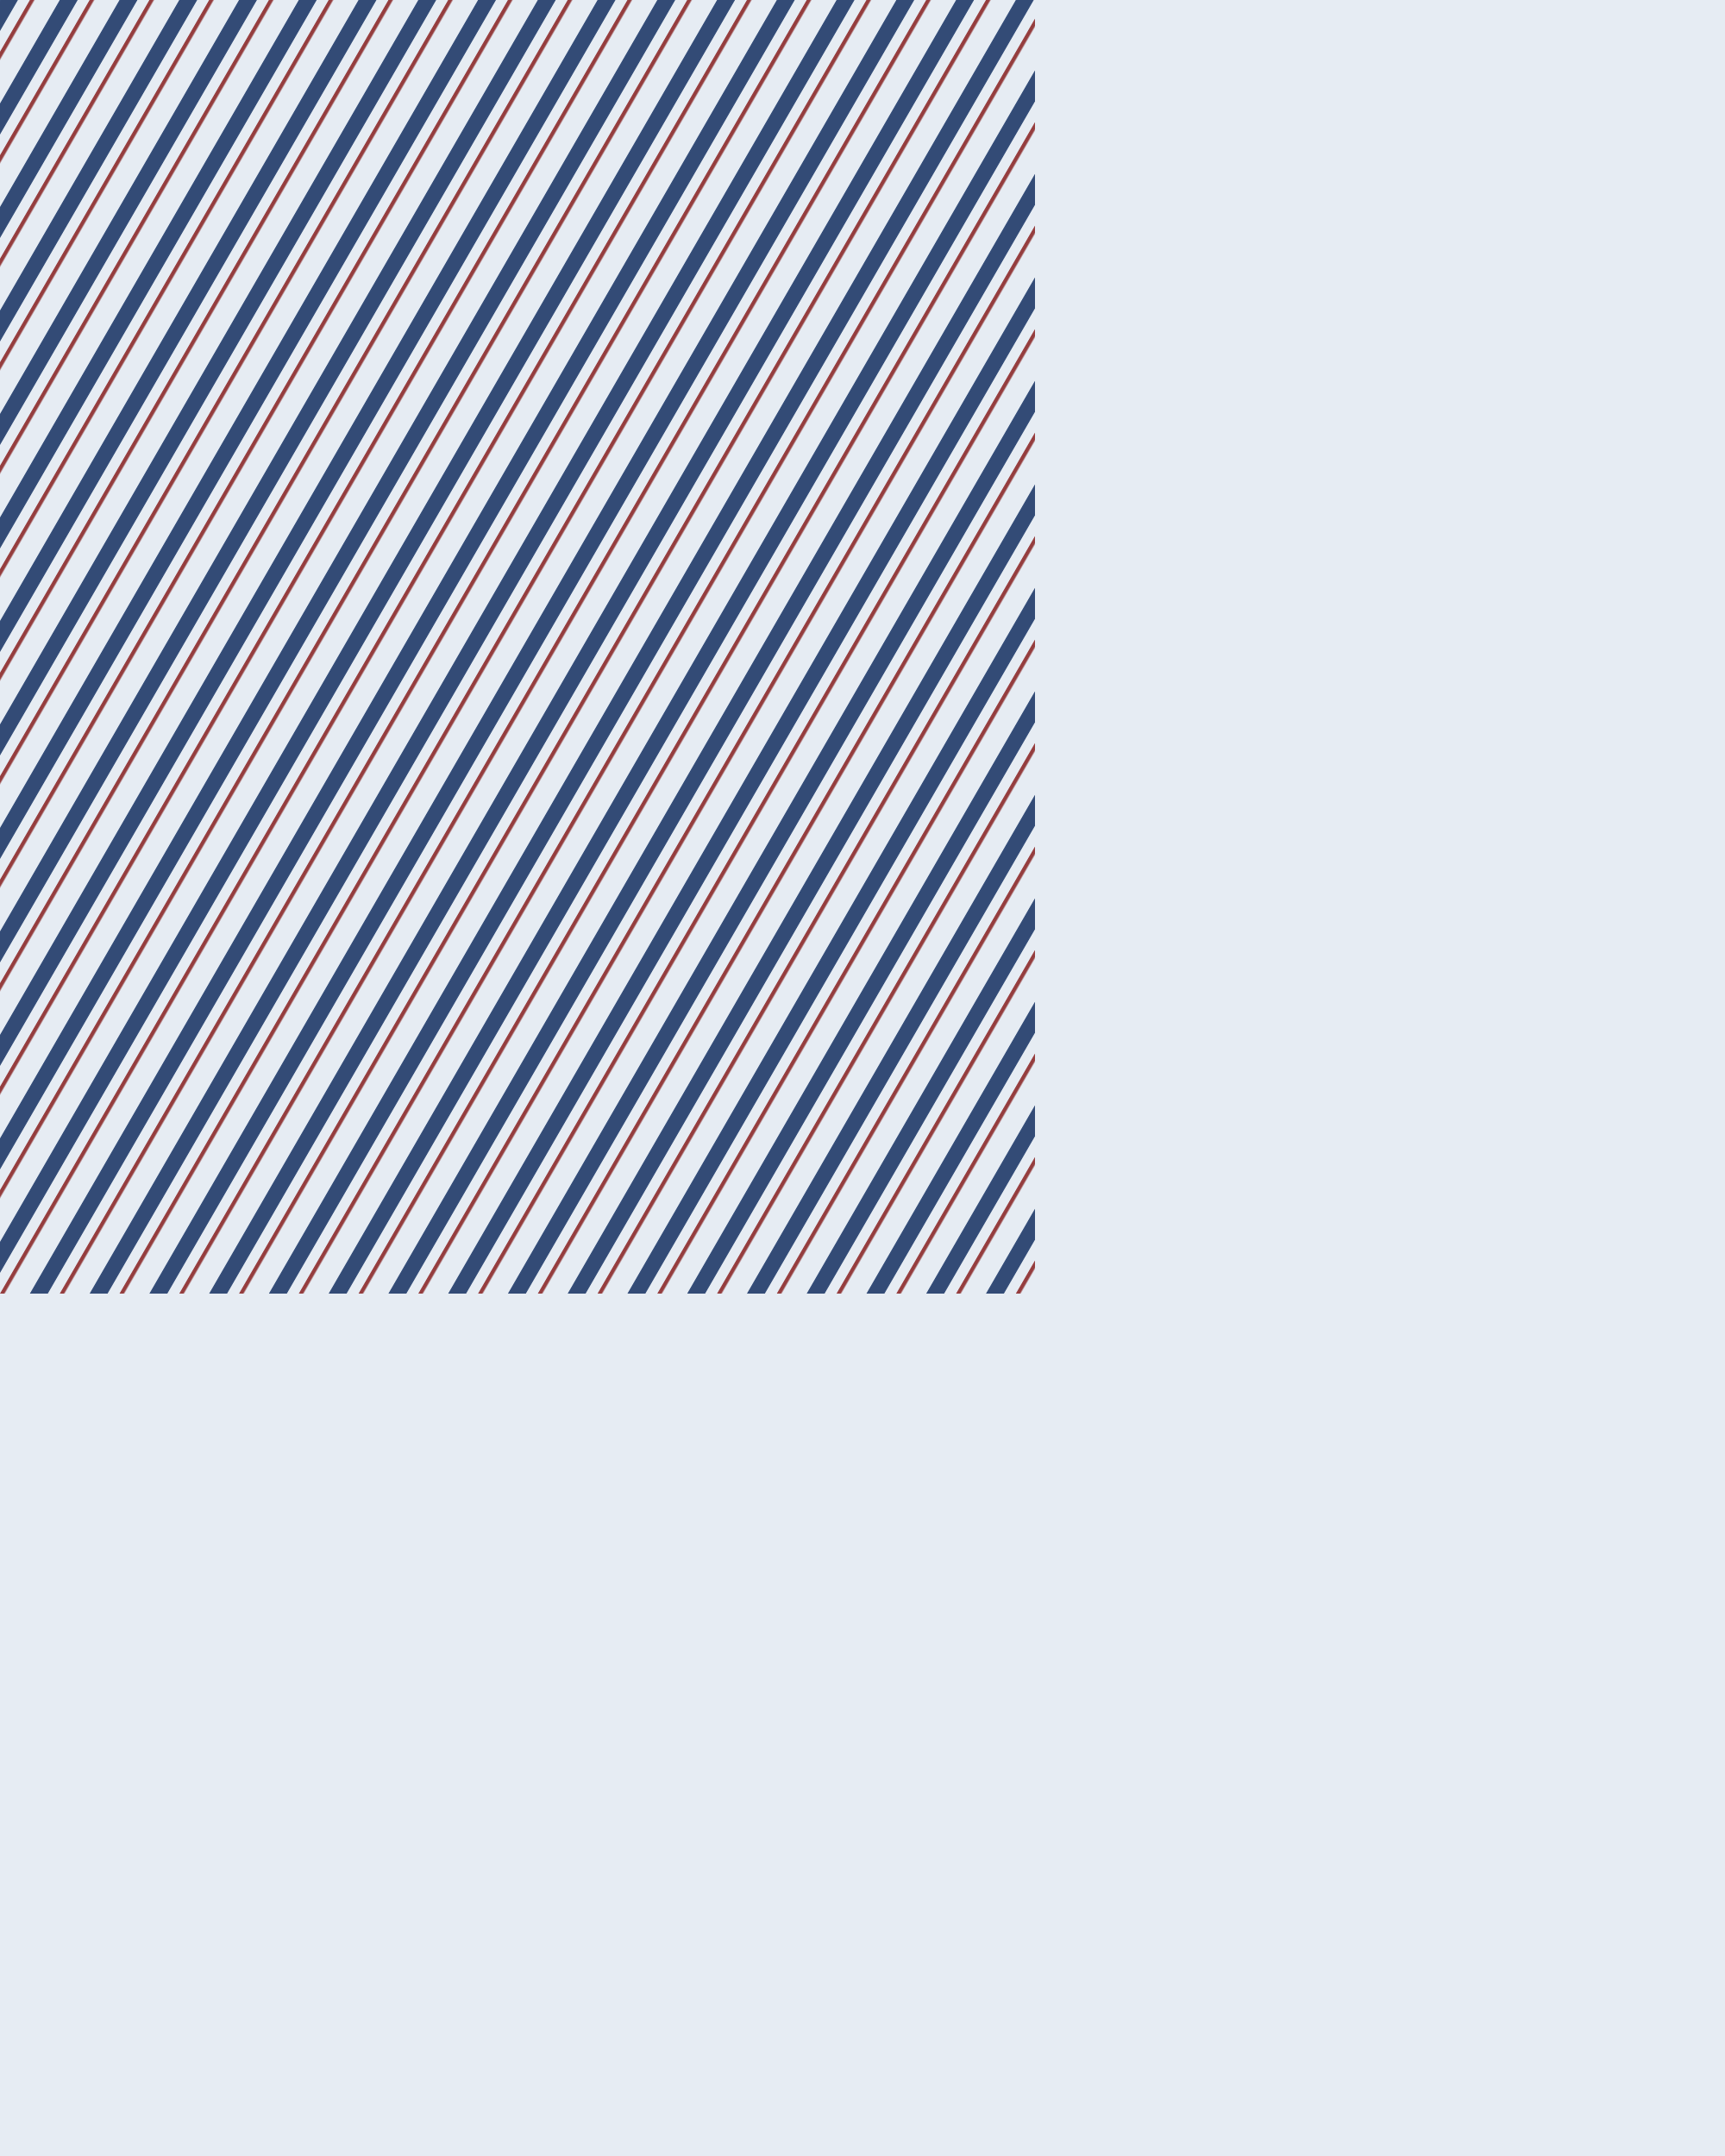
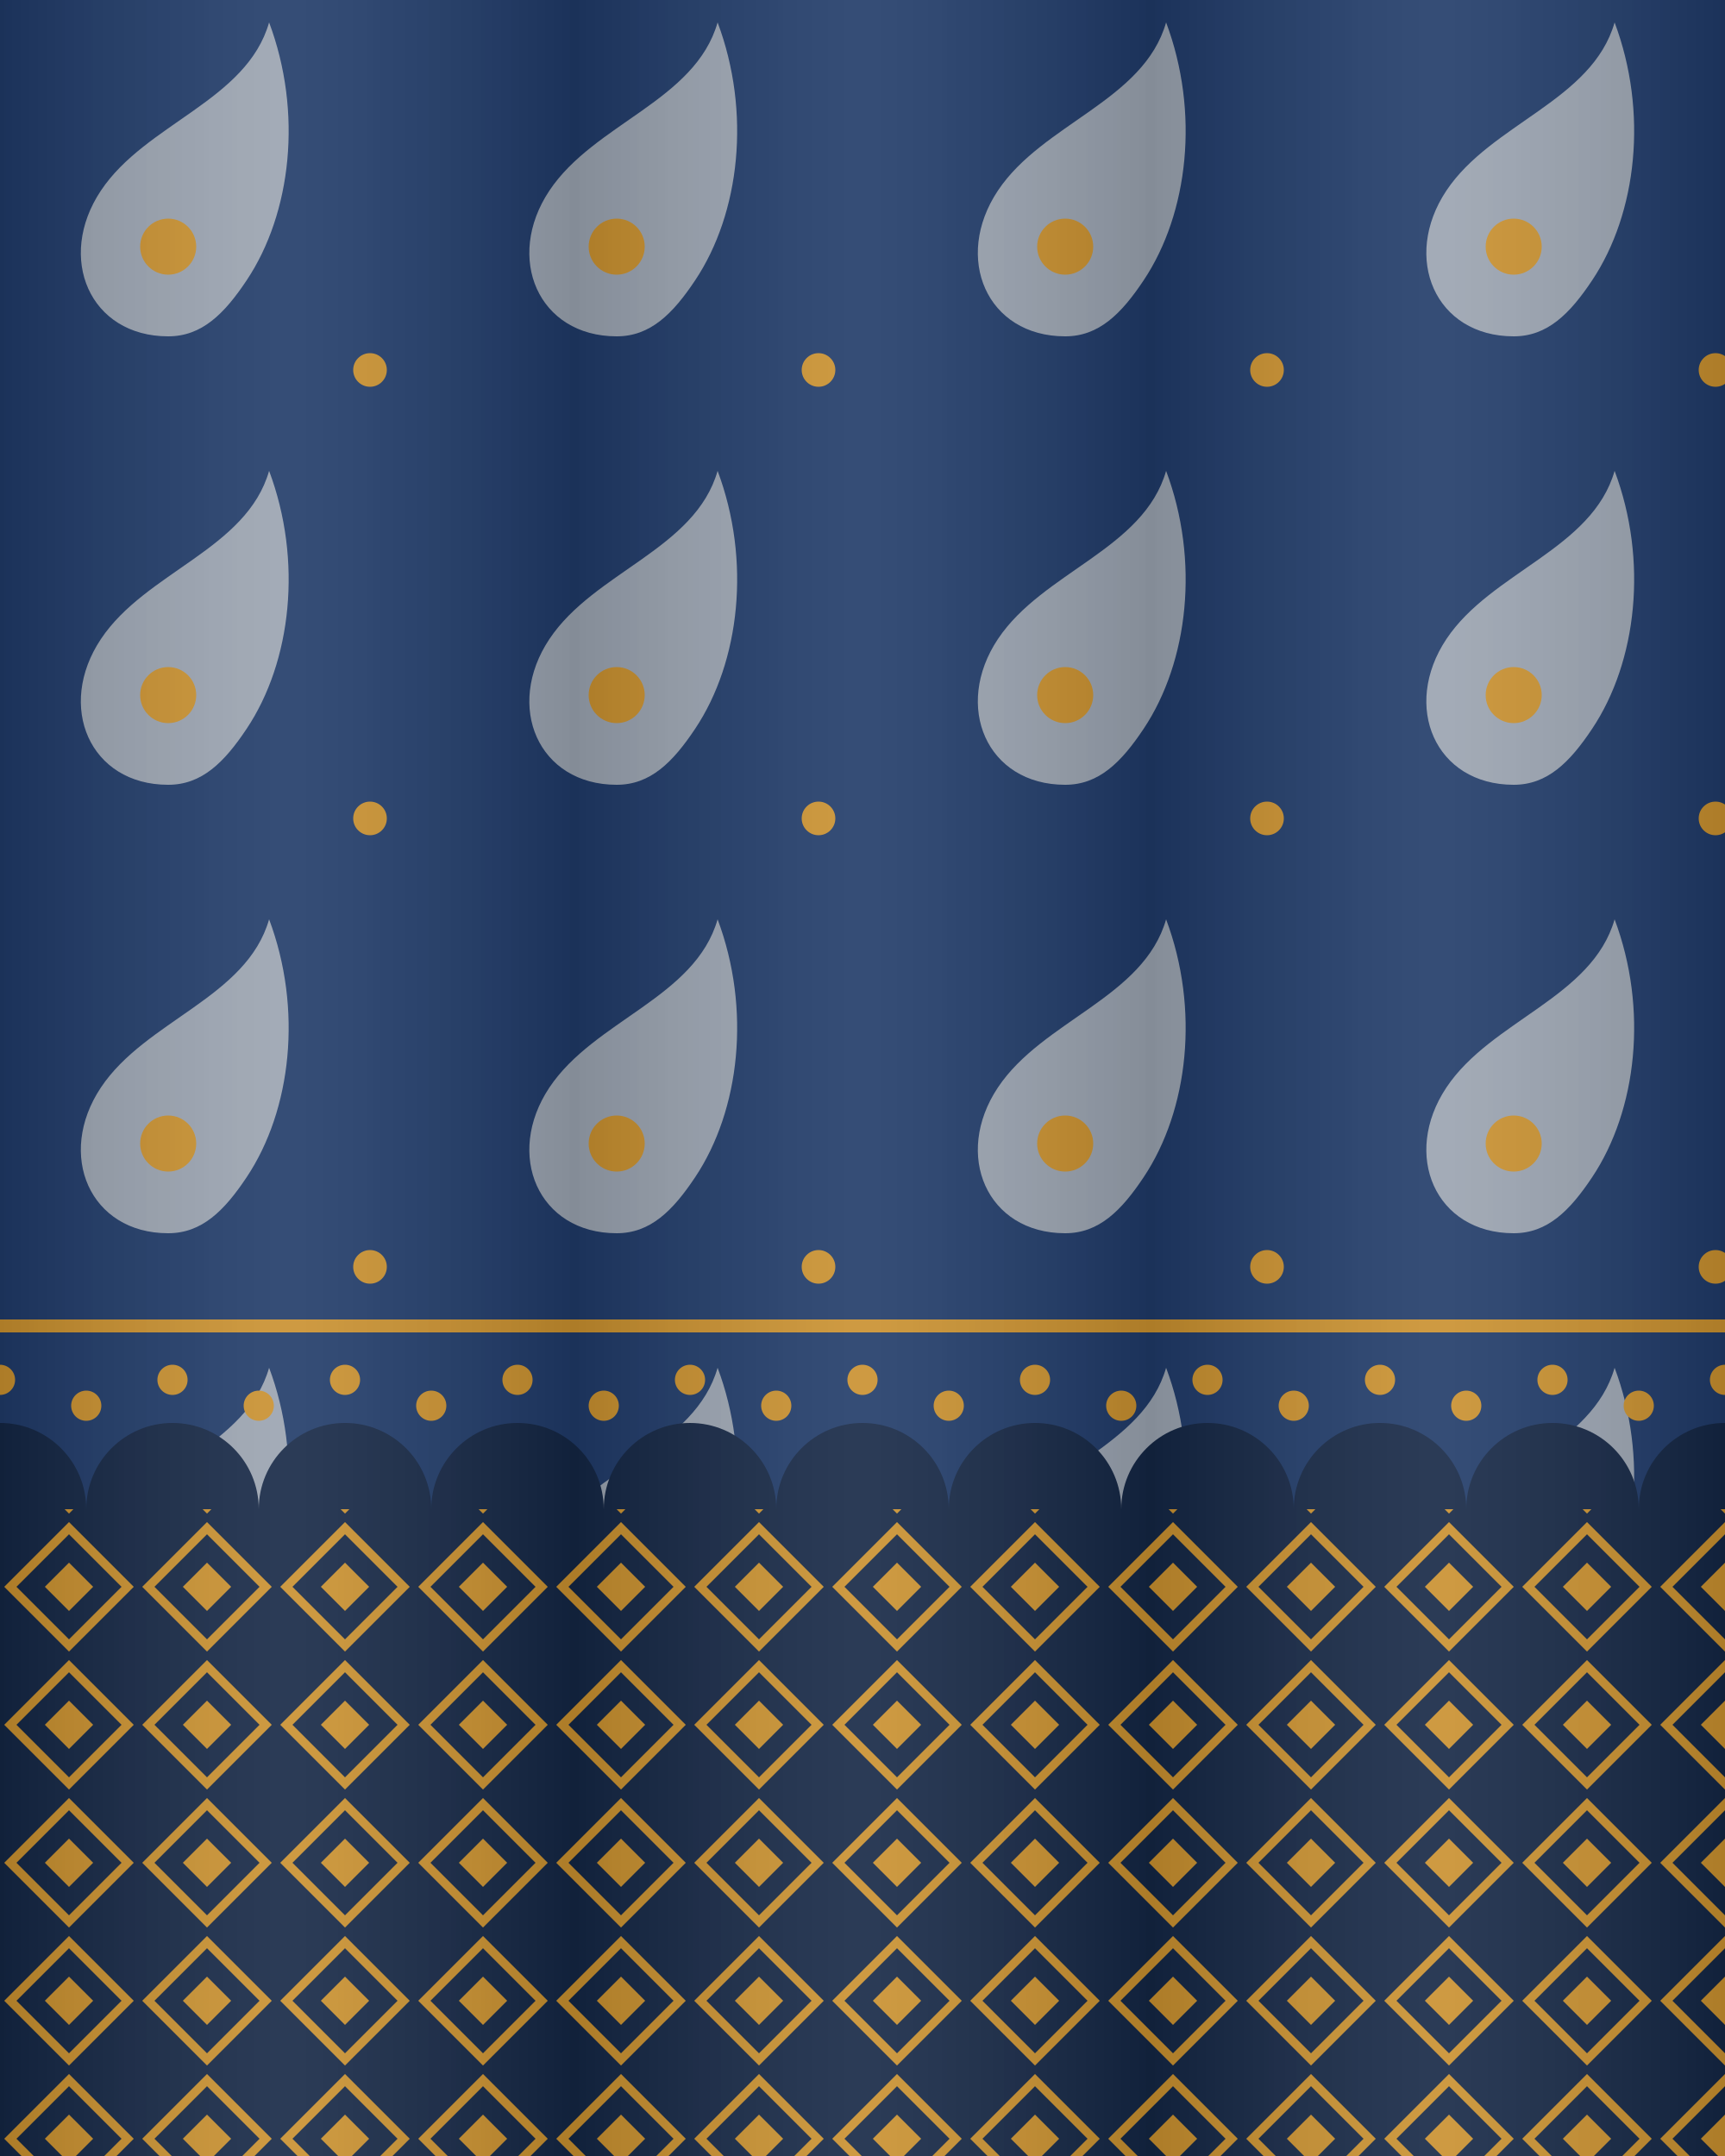
<svg xmlns="http://www.w3.org/2000/svg" viewBox="0 0 800 1000" width="800" height="1000">
  <defs>
-     <pattern id="p" width="40" height="40" patternUnits="userSpaceOnUse" patternTransform="rotate(30)">
-       <rect width="12" height="40" fill="#1f3a68" />
-       <rect x="20" width="3" height="40" fill="#8a2a2a" />
+     <pattern id="p" width="208" height="208" patternUnits="userSpaceOnUse">
+       <rect width="208" height="208" fill="#1f3a68" />
+       <g transform="scale(2.6)">
+         <path d="M30 60c-14 0-20-14-12-26 8-12 26-16 30-30 6 16 4 34-4 46-4 6-8 10-14 10Z" fill="#9aa3b0" />
+         <circle cx="30" cy="44" r="5" fill="#c9902e" />
+         <circle cx="66" cy="66" r="3" fill="#c9902e" />
+       </g>
    </pattern>
+     <pattern id="b" width="64" height="64" patternUnits="userSpaceOnUse">
+       <rect width="64" height="64" fill="#142644" />
+       <g transform="scale(0.8)">
+         <path d="M40 6 74 40 40 74 6 40Z" fill="none" stroke="#c9902e" stroke-width="5" />
+         <path d="M40 26 54 40 40 54 26 40Z" fill="#c9902e" />
+       </g>
+     </pattern>
+     <linearGradient id="f" x1="0" x2="800" gradientUnits="userSpaceOnUse">
+       <stop offset="0" stop-color="#000" stop-opacity="0.14" />
+       <stop offset="0.167" stop-color="#fff" stop-opacity="0.1" />
+       <stop offset="0.333" stop-color="#000" stop-opacity="0.14" />
+       <stop offset="0.5" stop-color="#fff" stop-opacity="0.1" />
+       <stop offset="0.667" stop-color="#000" stop-opacity="0.14" />
+       <stop offset="0.833" stop-color="#fff" stop-opacity="0.1" />
+       <stop offset="1" stop-color="#000" stop-opacity="0.14" />
+     </linearGradient>
  </defs>
-   <rect width="800" height="1000" fill="#e6ecf3" />
-   <rect width="800" height="1000" fill="url(#p)" transform="scale(0.6)" opacity="0.9" />
+   <rect width="800" height="1000" fill="url(#p)" />
+   <circle cx="0" cy="700" r="40" fill="#142644" />
+   <circle cx="80" cy="700" r="40" fill="#142644" />
+   <circle cx="160" cy="700" r="40" fill="#142644" />
+   <circle cx="240" cy="700" r="40" fill="#142644" />
+   <circle cx="320" cy="700" r="40" fill="#142644" />
+   <circle cx="400" cy="700" r="40" fill="#142644" />
+   <circle cx="480" cy="700" r="40" fill="#142644" />
+   <circle cx="560" cy="700" r="40" fill="#142644" />
+   <circle cx="640" cy="700" r="40" fill="#142644" />
+   <circle cx="720" cy="700" r="40" fill="#142644" />
+   <circle cx="800" cy="700" r="40" fill="#142644" />
+   <rect y="700" width="800" height="300" fill="url(#b)" />
+   <rect y="612" width="800" height="6" fill="#c9902e" />
+   <circle cx="0" cy="640" r="7" fill="#c9902e" />
+   <circle cx="40" cy="652" r="7" fill="#c9902e" />
+   <circle cx="80" cy="640" r="7" fill="#c9902e" />
+   <circle cx="120" cy="652" r="7" fill="#c9902e" />
+   <circle cx="160" cy="640" r="7" fill="#c9902e" />
+   <circle cx="200" cy="652" r="7" fill="#c9902e" />
+   <circle cx="240" cy="640" r="7" fill="#c9902e" />
+   <circle cx="280" cy="652" r="7" fill="#c9902e" />
+   <circle cx="320" cy="640" r="7" fill="#c9902e" />
+   <circle cx="360" cy="652" r="7" fill="#c9902e" />
+   <circle cx="400" cy="640" r="7" fill="#c9902e" />
+   <circle cx="440" cy="652" r="7" fill="#c9902e" />
+   <circle cx="480" cy="640" r="7" fill="#c9902e" />
+   <circle cx="520" cy="652" r="7" fill="#c9902e" />
+   <circle cx="560" cy="640" r="7" fill="#c9902e" />
+   <circle cx="600" cy="652" r="7" fill="#c9902e" />
+   <circle cx="640" cy="640" r="7" fill="#c9902e" />
+   <circle cx="680" cy="652" r="7" fill="#c9902e" />
+   <circle cx="720" cy="640" r="7" fill="#c9902e" />
+   <circle cx="760" cy="652" r="7" fill="#c9902e" />
+   <circle cx="800" cy="640" r="7" fill="#c9902e" />
+   <rect width="800" height="1000" fill="url(#f)" />
</svg>
